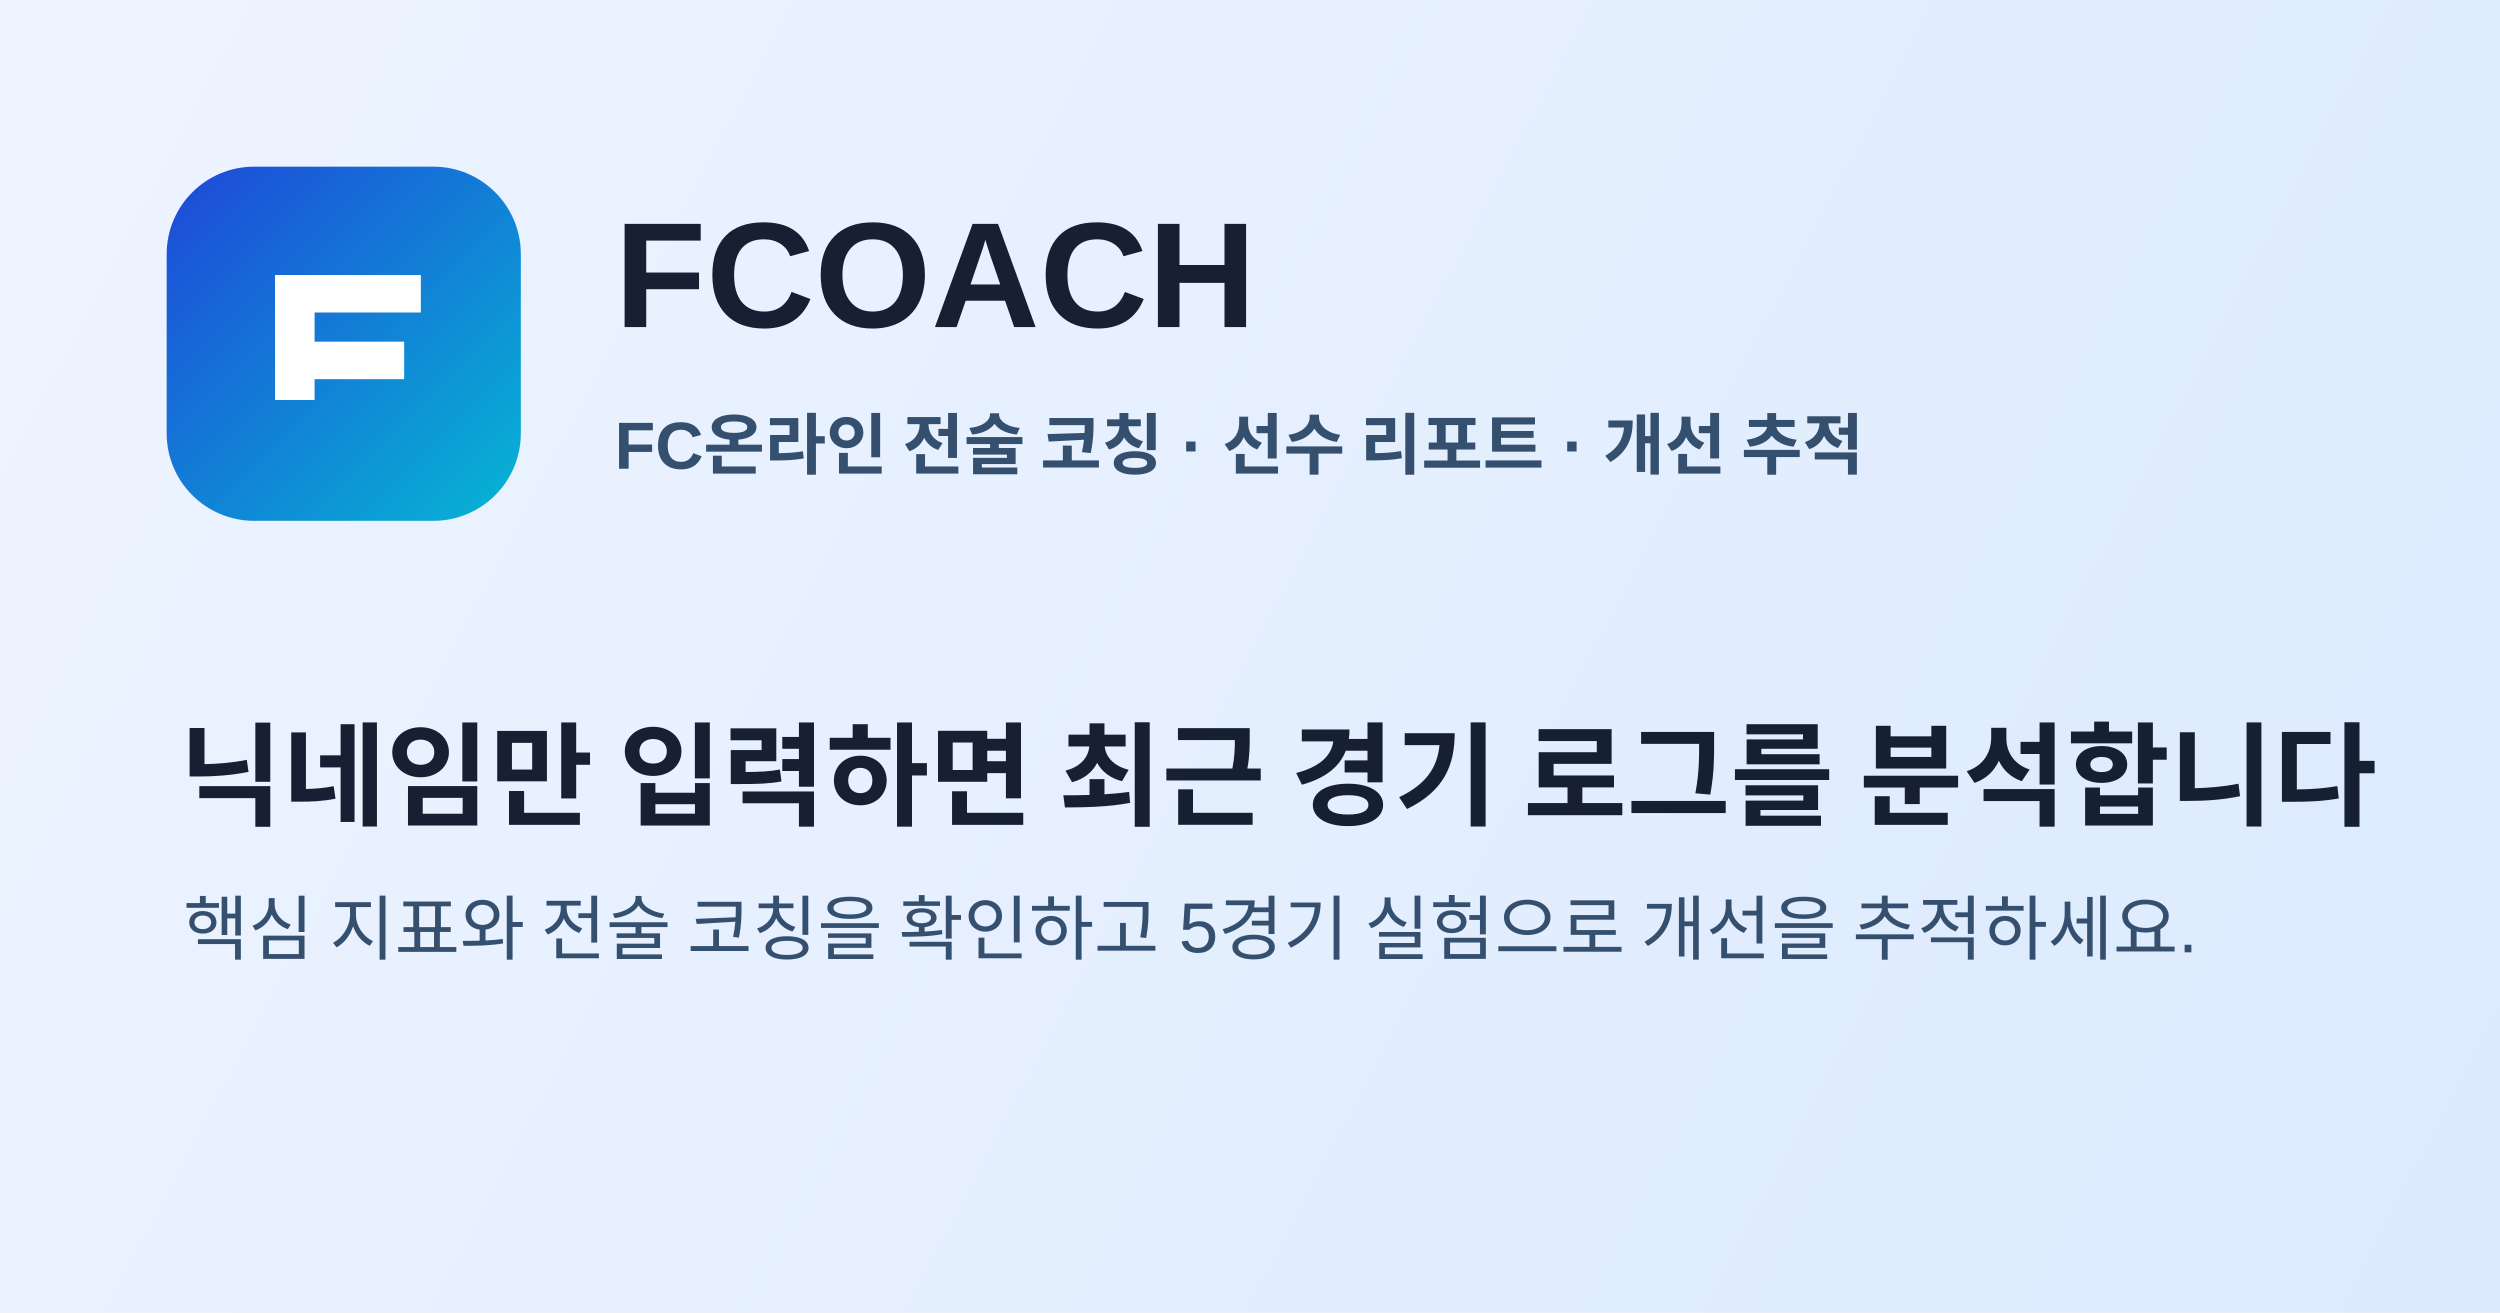
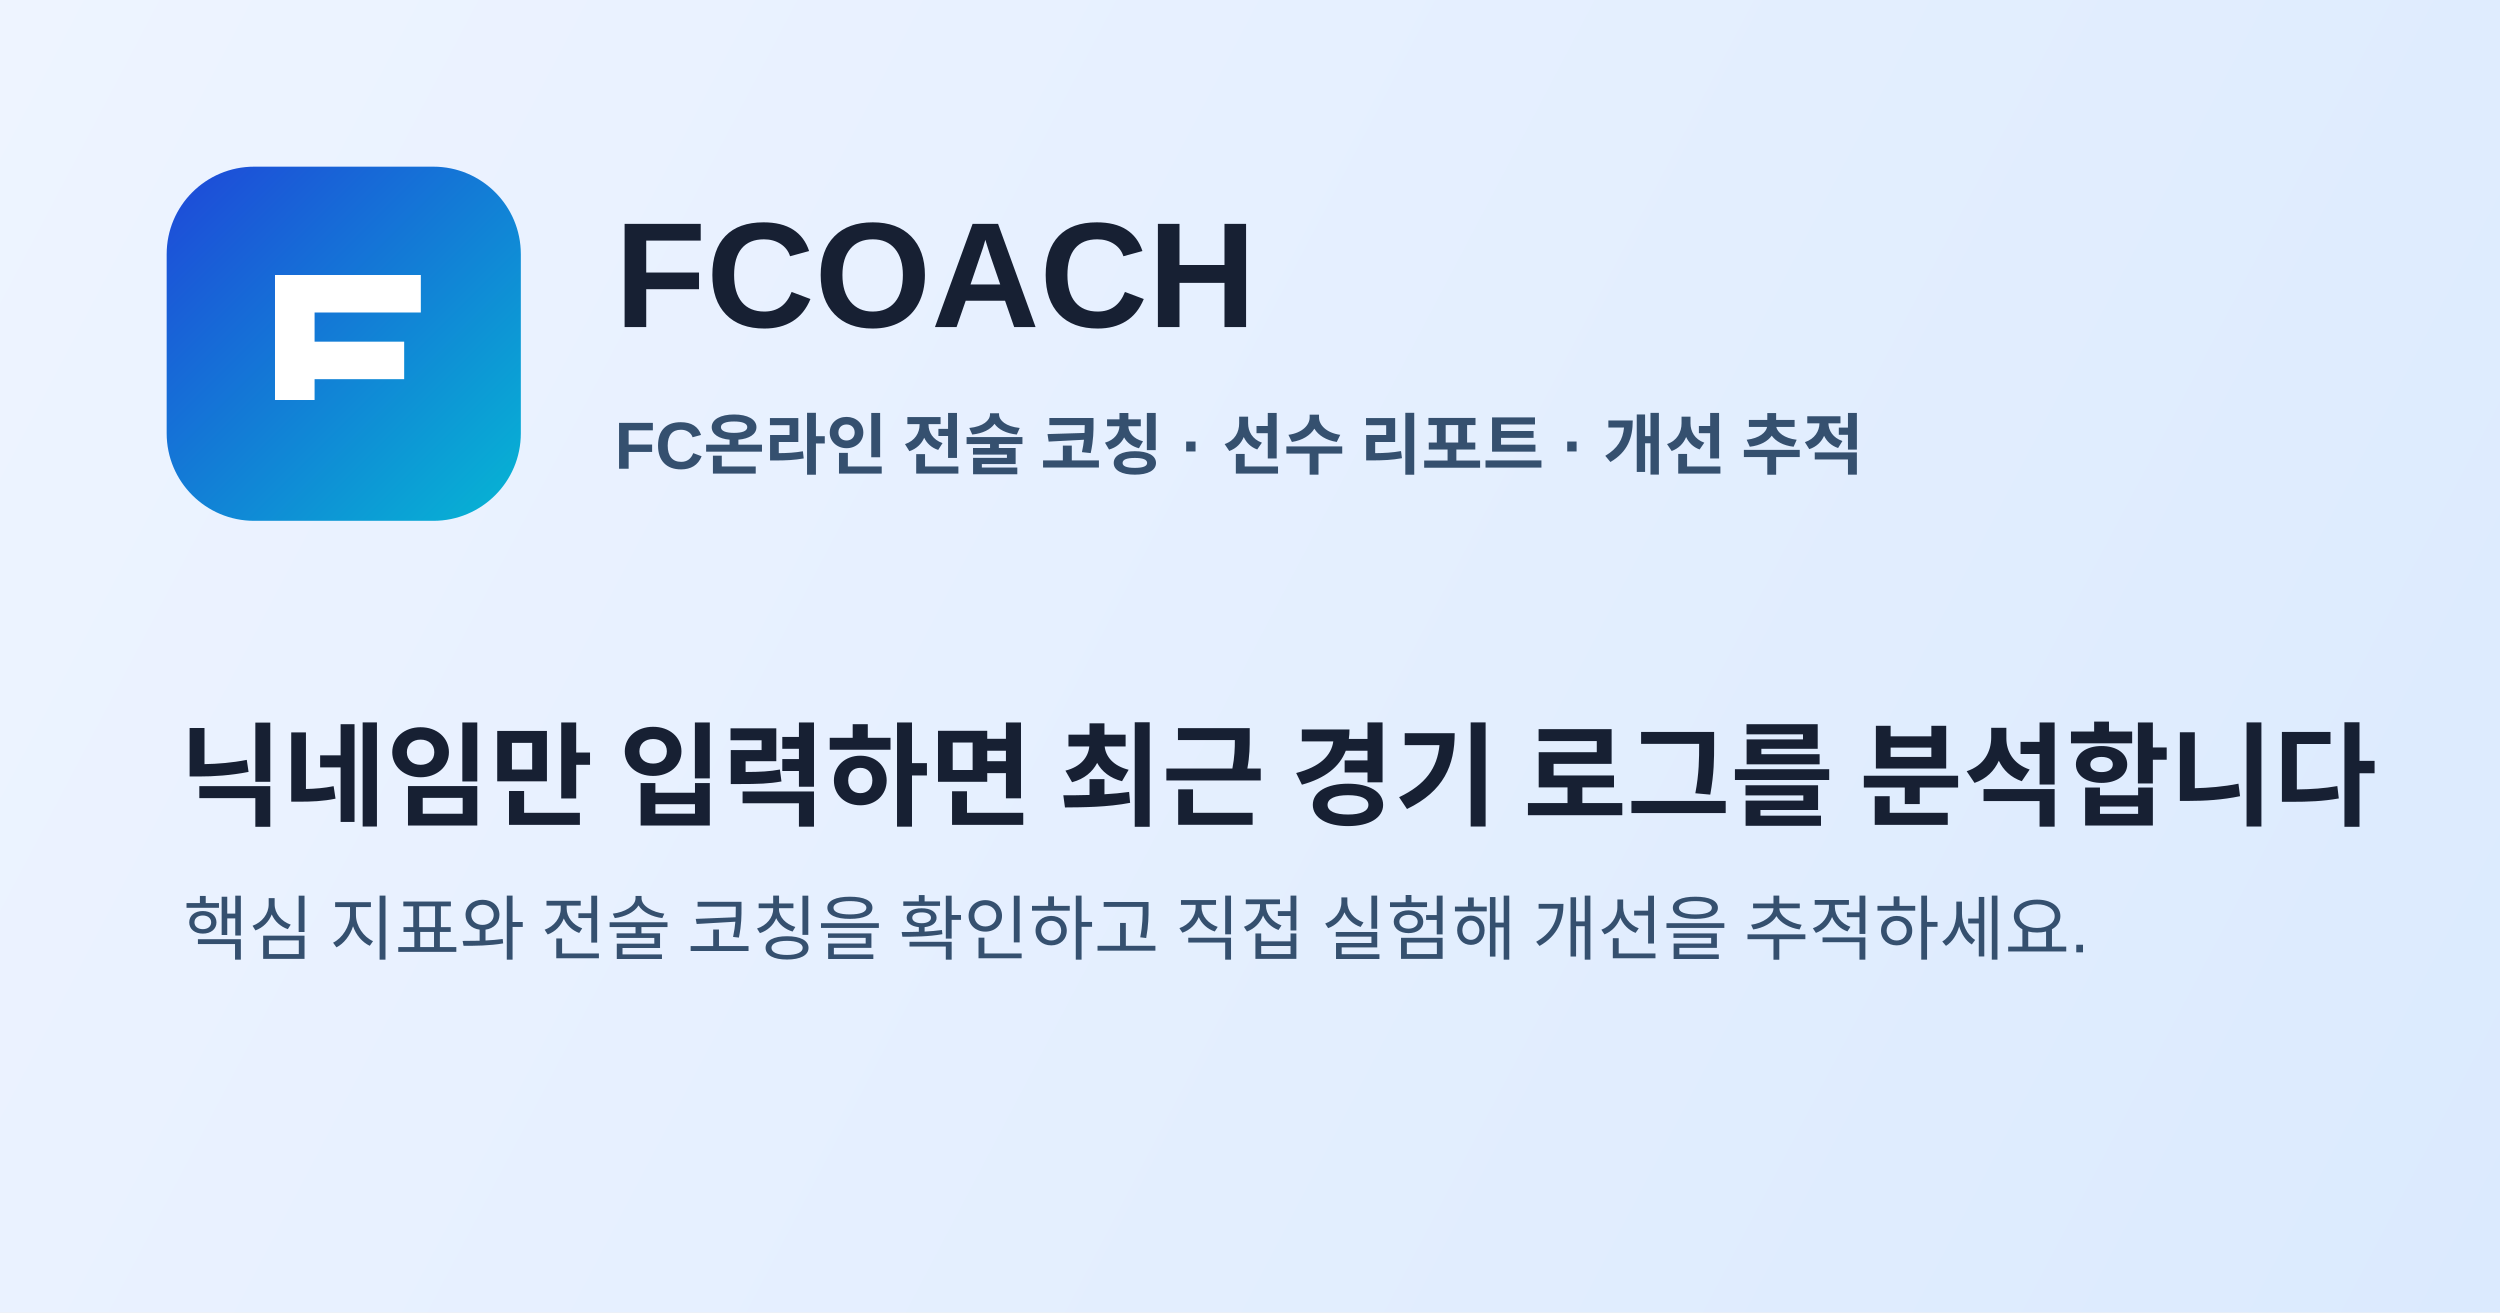
<svg xmlns="http://www.w3.org/2000/svg" width="1200" height="630" viewBox="0 0 1200 630">
  <defs>
    <linearGradient id="fcoach-og-bg" x1="0" x2="1200" y1="0" y2="630" gradientUnits="userSpaceOnUse">
      <stop offset="0" stop-color="#eef4ff" />
      <stop offset="1" stop-color="#dbeafe" />
    </linearGradient>
    <linearGradient id="fcoach-og-logo" x1="90" x2="250" y1="90" y2="250" gradientUnits="userSpaceOnUse">
      <stop offset="0" stop-color="#1d4ed8" />
      <stop offset="1" stop-color="#06b6d4" />
    </linearGradient>
  </defs>
  <rect width="1200" height="630" fill="url(#fcoach-og-bg)" />
  <rect x="80" y="80" width="170" height="170" rx="42" fill="url(#fcoach-og-logo)" />
  <path d="M132 192V132h70v18h-51v14h43v18h-43v10h-19z" fill="#fff" />
  <text x="295" y="157" fill="#172033" font-family="Arial, sans-serif" font-size="72" font-weight="800">FCOACH</text>
  <text x="295" y="225" fill="#35506f" font-family="Arial, sans-serif" font-size="32" font-weight="600">FC온라인 전술 코칭 · 선수 리포트 · 개선 추적</text>
  <text x="86" y="392" fill="#172033" font-family="Arial, sans-serif" font-size="54" font-weight="800">닉네임만 입력하면 최근 경기 로그를 분석합니다</text>
-   <text x="88" y="458" fill="#35506f" font-family="Arial, sans-serif" font-size="34">핵심 지표와 전술 코칭을 확인하고 5경기 실험으로 개선을 추적하세요.</text>
+   <text x="88" y="458" fill="#35506f" font-family="Arial, sans-serif" font-size="34">핵심 지표와 전술 코칭을 확인하고 직접 실험해 개선을 추적하세요.</text>
</svg>
